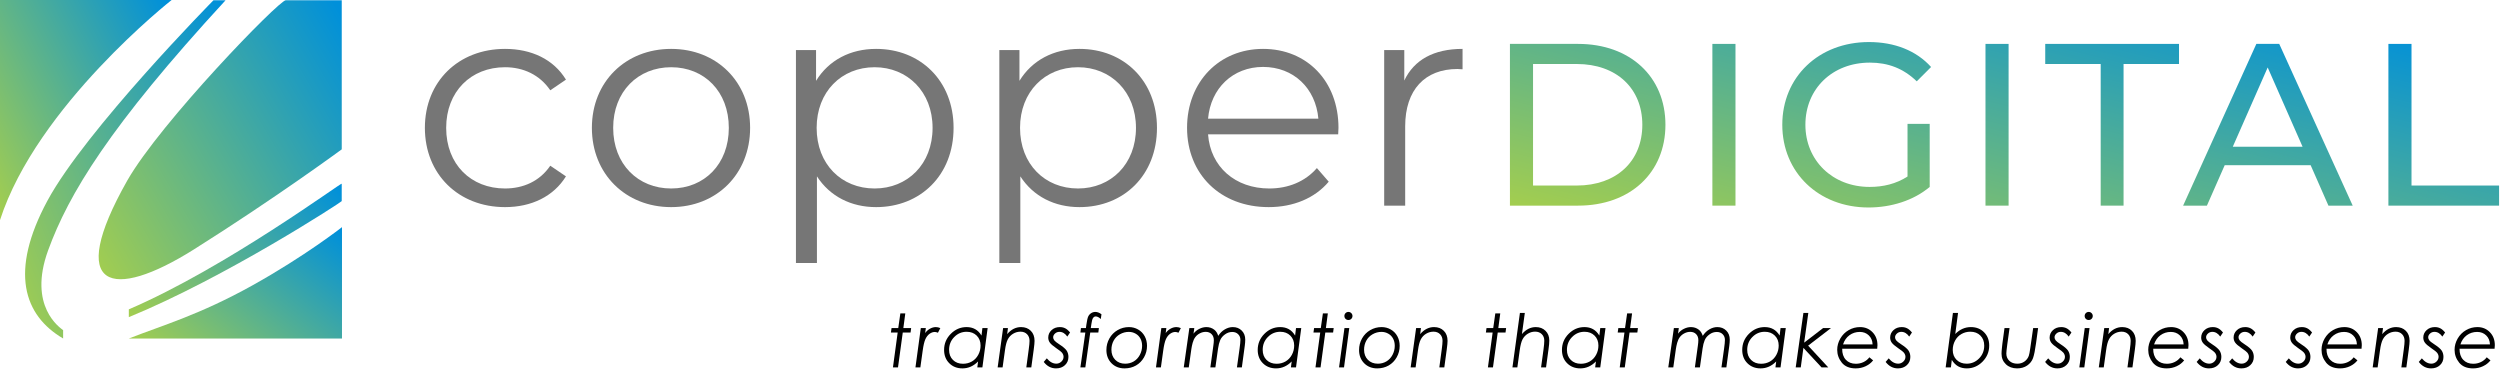
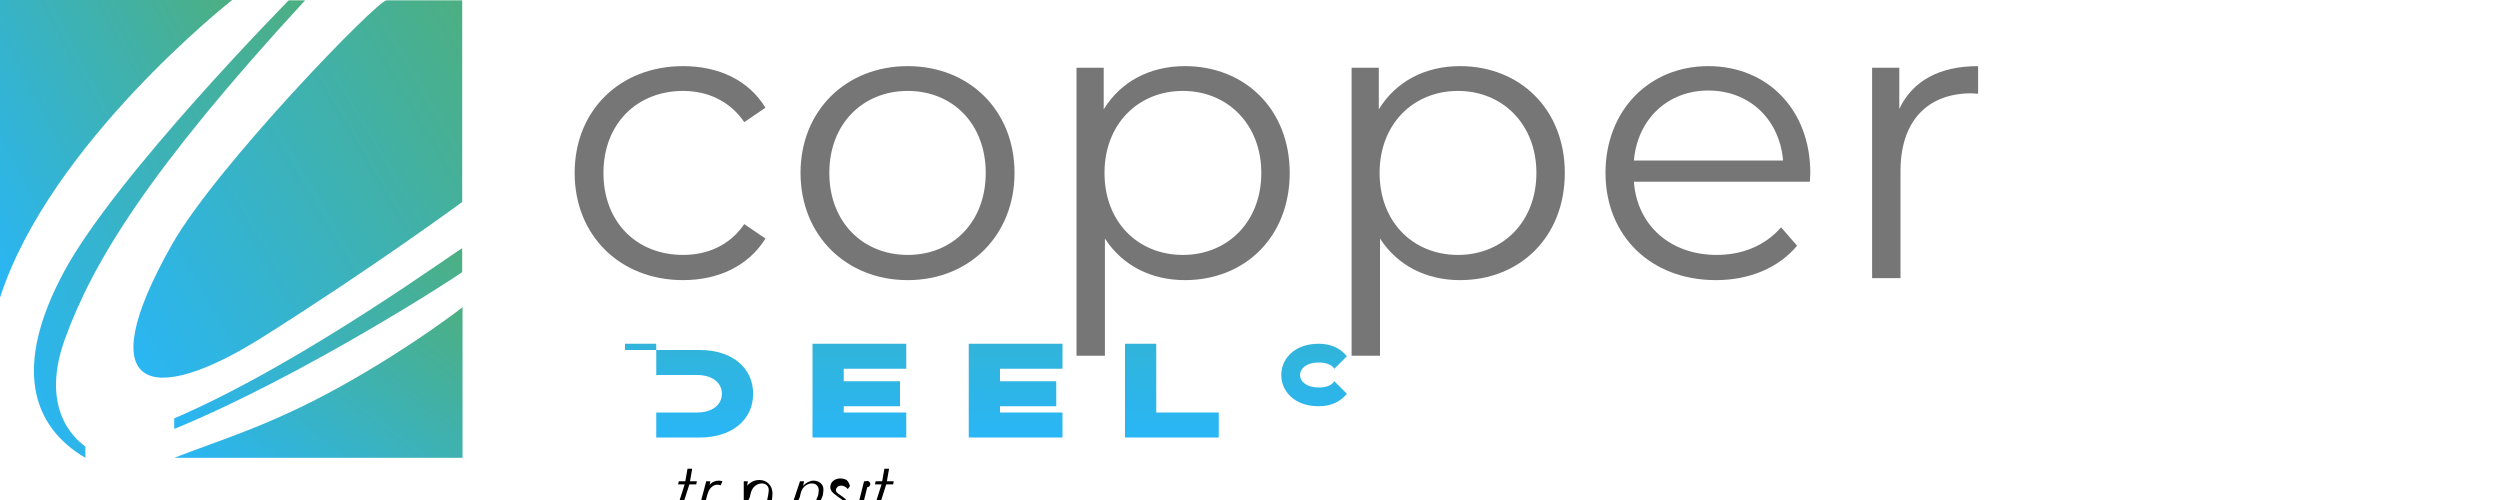
- <svg xmlns="http://www.w3.org/2000/svg" width="1082" height="160" viewBox="0 0 1082 160" fill="none">
-   <path d="M0 95.262V18.354L0 0.009L19.112 0C37.655 0 74.285 0 74.285 0C74.285 0 15.927 45.83 0 95.262Z" fill="url(#paint0_linear_273_31)" />
-   <path d="M123.676 0.114C126.634 0.114 128.227 0.114 129.933 0.114C134.525 0.114 147.907 0.114 147.907 0.114C147.907 0.114 147.907 12.904 147.907 16.779C147.907 25.563 147.907 64.636 147.907 64.636C147.907 64.636 119.126 85.805 83.86 107.988C48.595 130.171 28.118 125.779 55.079 78.148C69.413 53.038 120.719 0.114 123.676 0.114Z" fill="url(#paint1_linear_273_31)" />
-   <path d="M55.752 146.504C55.752 146.504 117.979 146.504 126.625 146.504C132.272 146.504 148.012 146.504 148.012 146.504C148.012 146.504 148.012 133.828 148.012 127.023C148.012 109.795 148.012 98.31 148.012 98.31C148.012 98.31 132.085 110.809 109.219 123.533C86.353 136.257 70.427 140.761 55.752 146.504Z" fill="url(#paint2_linear_273_31)" />
-   <path d="M147.898 79.497C147.898 78.821 97.73 115.868 55.752 133.884V137.262C97.73 120.034 147.898 87.379 147.898 87.041C147.898 86.478 147.898 79.835 147.898 79.497Z" fill="url(#paint3_linear_273_31)" />
-   <path d="M20.834 108.326C29.708 84.004 47.34 54.727 97.623 0.114C94.779 0.114 92.39 0.114 92.39 0.114C92.39 0.114 36.988 56.303 20.493 86.931C3.998 117.559 10.255 136.477 27.319 146.498V142.895C26.067 141.882 11.961 132.648 20.834 108.326Z" fill="url(#paint4_linear_273_31)" />
-   <path d="M653.5 89H683C705.5 89 720.8 74.8 720.8 54C720.8 33.2 705.5 19 683 19H653.5V89ZM663.5 80.3V27.7H682.4C699.7 27.7 710.8 38.3 710.8 54C710.8 69.7 699.7 80.3 682.4 80.3H663.5Z" fill="url(#paint5_linear_273_31)" />
-   <path d="M741.117 89H751.117V19H741.117V89Z" fill="url(#paint6_linear_273_31)" />
-   <path d="M825.574 76.4C820.574 79.6 815.074 80.9 809.174 80.9C793.074 80.9 781.374 69.4 781.374 54C781.374 38.4 793.074 27.1 809.274 27.1C817.174 27.1 823.774 29.6 829.574 35.2L835.774 29C829.374 21.9 819.974 18.2 808.874 18.2C787.174 18.2 771.374 33.3 771.374 54C771.374 74.7 787.174 89.8 808.674 89.8C818.474 89.8 828.174 86.8 835.174 80.9V53.6H825.574V76.4Z" fill="url(#paint7_linear_273_31)" />
-   <path d="M859.32 89H869.32V19H859.32V89Z" fill="url(#paint8_linear_273_31)" />
-   <path d="M909.177 89H919.077V27.7H943.077V19H885.177V27.7H909.177V89Z" fill="url(#paint9_linear_273_31)" />
-   <path d="M1007.75 89H1018.25L986.453 19H976.553L944.853 89H955.153L962.853 71.5H1000.05L1007.75 89ZM966.353 63.5L981.453 29.2L996.553 63.5H966.353Z" fill="url(#paint10_linear_273_31)" />
-   <path d="M1033.7 89H1081.6V80.3H1043.7V19H1033.7V89Z" fill="url(#paint11_linear_273_31)" />
+ <svg xmlns="http://www.w3.org/2000/svg" width="800" height="160" viewBox="0 0 800 160" fill="none">
+   <path d="M0 95.262V18.354L0 0.009L19.112 0C37.655 0 74.285 0 74.285 0C74.285 0 15.927 45.83 0 95.262Z" fill="url(#paint0_linear)" />
+   <path d="M123.676 0.114C126.634 0.114 128.227 0.114 129.933 0.114C134.525 0.114 147.907 0.114 147.907 0.114C147.907 0.114 147.907 12.904 147.907 16.779C147.907 25.563 147.907 64.636 147.907 64.636C147.907 64.636 119.126 85.805 83.86 107.988C48.595 130.171 28.118 125.779 55.079 78.148C69.413 53.038 120.719 0.114 123.676 0.114Z" fill="url(#paint1_linear)" />
+   <path d="M55.752 146.504C55.752 146.504 117.979 146.504 126.625 146.504C132.272 146.504 148.012 146.504 148.012 146.504C148.012 146.504 148.012 133.828 148.012 127.023C148.012 109.795 148.012 98.31 148.012 98.31C148.012 98.31 132.085 110.809 109.219 123.533C86.353 136.257 70.427 140.761 55.752 146.504Z" fill="url(#paint2_linear)" />
+   <path d="M147.898 79.497C147.898 78.821 97.73 115.868 55.752 133.884V137.262C97.73 120.034 147.898 87.379 147.898 87.041C147.898 86.478 147.898 79.835 147.898 79.497Z" fill="url(#paint3_linear)" />
+   <path d="M20.834 108.326C29.708 84.004 47.34 54.727 97.623 0.114C94.779 0.114 92.39 0.114 92.39 0.114C92.39 0.114 36.988 56.303 20.493 86.931C3.998 117.559 10.255 136.477 27.319 146.498V142.895C26.067 141.882 11.961 132.648 20.834 108.326Z" fill="url(#paint4_linear)" />
  <path d="M218.577 89.64C229.969 89.64 239.569 85.032 244.945 76.328L238.161 71.72C233.553 78.504 226.385 81.576 218.577 81.576C203.857 81.576 193.105 71.208 193.105 55.336C193.105 39.592 203.857 29.096 218.577 29.096C226.385 29.096 233.553 32.296 238.161 39.08L244.945 34.472C239.569 25.64 229.969 21.16 218.577 21.16C198.481 21.16 183.889 35.24 183.889 55.336C183.889 75.432 198.481 89.64 218.577 89.64Z" fill="#767676" />
  <path d="M290.473 89.64C310.185 89.64 324.649 75.304 324.649 55.336C324.649 35.368 310.185 21.16 290.473 21.16C270.761 21.16 256.169 35.368 256.169 55.336C256.169 75.304 270.761 89.64 290.473 89.64ZM290.473 81.576C276.137 81.576 265.385 71.08 265.385 55.336C265.385 39.592 276.137 29.096 290.473 29.096C304.809 29.096 315.433 39.592 315.433 55.336C315.433 71.08 304.809 81.576 290.473 81.576Z" fill="#767676" />
  <path d="M379.171 21.16C368.035 21.16 358.691 26.024 353.187 34.984V21.672H344.483V113.832H353.571V76.328C359.203 85.032 368.419 89.64 379.171 89.64C398.371 89.64 412.707 75.816 412.707 55.336C412.707 34.984 398.371 21.16 379.171 21.16ZM378.531 81.576C364.195 81.576 353.443 71.08 353.443 55.336C353.443 39.72 364.195 29.096 378.531 29.096C392.739 29.096 403.619 39.72 403.619 55.336C403.619 71.08 392.739 81.576 378.531 81.576Z" fill="#767676" />
  <path d="M467.201 21.16C456.065 21.16 446.721 26.024 441.217 34.984V21.672H432.513V113.832H441.601V76.328C447.233 85.032 456.449 89.64 467.201 89.64C486.401 89.64 500.737 75.816 500.737 55.336C500.737 34.984 486.401 21.16 467.201 21.16ZM466.561 81.576C452.225 81.576 441.473 71.08 441.473 55.336C441.473 39.72 452.225 29.096 466.561 29.096C480.769 29.096 491.649 39.72 491.649 55.336C491.649 71.08 480.769 81.576 466.561 81.576Z" fill="#767676" />
  <path d="M579.295 55.336C579.295 35.112 565.599 21.16 546.655 21.16C527.711 21.16 513.759 35.368 513.759 55.336C513.759 75.304 528.095 89.64 549.087 89.64C559.711 89.64 569.055 85.8 575.071 78.632L569.951 72.744C564.831 78.632 557.535 81.576 549.343 81.576C534.623 81.576 523.871 72.232 522.847 58.152H579.167C579.167 57.128 579.295 56.104 579.295 55.336ZM546.655 28.968C559.839 28.968 569.439 38.184 570.591 51.368H522.847C523.999 38.184 533.599 28.968 546.655 28.968Z" fill="#767676" />
  <path d="M607.777 34.856V21.672H599.073V89H608.161V54.696C608.161 38.824 616.737 29.864 630.817 29.864C631.457 29.864 632.225 29.992 632.993 29.992V21.16C620.577 21.16 612.001 25.896 607.777 34.856Z" fill="#767676" />
-   <path d="M389.672 135.641H391.812L390.969 142H394.344L394.094 143.906H390.719L388.656 159H386.469L388.516 143.906H385.594L385.859 142H388.766L389.672 135.641Z" fill="black" />
-   <path d="M398.522 142H400.694L400.413 144.141C400.996 143.328 401.699 142.698 402.522 142.25C403.345 141.792 404.189 141.562 405.053 141.562C405.668 141.562 406.308 141.708 406.975 142L405.944 144C405.402 143.781 404.949 143.672 404.584 143.672C403.824 143.672 403.069 143.938 402.319 144.469C401.579 145 400.975 145.776 400.506 146.797C400.048 147.807 399.657 149.474 399.334 151.797L398.334 159H396.209L398.522 142Z" fill="black" />
-   <path d="M425.184 159H422.981L423.309 156.438C421.341 158.438 419.085 159.438 416.544 159.438C414.231 159.438 412.33 158.693 410.841 157.203C409.351 155.714 408.606 153.797 408.606 151.453C408.606 148.745 409.57 146.422 411.497 144.484C413.434 142.536 415.71 141.562 418.325 141.562C419.742 141.562 420.981 141.859 422.044 142.453C423.117 143.047 424.033 143.974 424.794 145.234L425.184 142H427.45L425.184 159ZM416.778 157.438C418.184 157.438 419.466 157.109 420.622 156.453C421.778 155.786 422.695 154.833 423.372 153.594C424.049 152.354 424.388 151.005 424.388 149.547C424.388 147.786 423.83 146.354 422.716 145.25C421.601 144.146 420.153 143.594 418.372 143.594C416.278 143.594 414.486 144.349 412.997 145.859C411.507 147.37 410.763 149.224 410.763 151.422C410.763 153.224 411.32 154.677 412.434 155.781C413.549 156.885 414.997 157.438 416.778 157.438Z" fill="black" />
-   <path d="M434.144 142H436.237L435.909 144.609C437.628 142.578 439.628 141.562 441.909 141.562C443.659 141.562 445.071 142.104 446.144 143.188C447.217 144.26 447.753 145.708 447.753 147.531C447.753 148.26 447.639 149.484 447.409 151.203L446.347 159H444.191L445.237 151.203C445.467 149.536 445.581 148.307 445.581 147.516C445.581 146.328 445.222 145.37 444.503 144.641C443.784 143.911 442.842 143.547 441.675 143.547C440.529 143.547 439.461 143.844 438.472 144.438C437.493 145.021 436.732 145.823 436.191 146.844C435.649 147.854 435.232 149.458 434.941 151.656L433.925 159H431.784L434.144 142Z" fill="black" />
-   <path d="M463.119 143.906L461.931 145.672C460.973 144.307 459.838 143.625 458.525 143.625C457.775 143.625 457.134 143.87 456.603 144.359C456.072 144.849 455.806 145.391 455.806 145.984C455.806 146.443 455.968 146.88 456.291 147.297C456.603 147.714 457.317 148.281 458.431 149C460.056 150.052 461.129 150.969 461.65 151.75C462.16 152.542 462.416 153.453 462.416 154.484C462.416 155.911 461.916 157.094 460.916 158.031C459.926 158.969 458.634 159.438 457.041 159.438C454.936 159.438 453.166 158.505 451.728 156.641L453.056 155.094C454.317 156.625 455.686 157.391 457.166 157.391C458.009 157.391 458.744 157.094 459.369 156.5C459.994 155.906 460.306 155.219 460.306 154.438C460.306 153.802 460.072 153.193 459.603 152.609C459.301 152.234 458.489 151.599 457.166 150.703C455.739 149.724 454.801 148.911 454.353 148.266C453.905 147.63 453.681 146.911 453.681 146.109C453.681 144.849 454.155 143.776 455.103 142.891C456.051 142.005 457.249 141.562 458.697 141.562C459.551 141.562 460.322 141.734 461.009 142.078C461.707 142.422 462.41 143.031 463.119 143.906Z" fill="black" />
-   <path d="M476.719 136.016L476.422 138.078C475.641 137.328 474.906 136.953 474.219 136.953C473.781 136.953 473.406 137.167 473.094 137.594C472.781 138.021 472.536 138.885 472.359 140.188L472.094 142H475.594L475.359 143.922H471.859L469.734 159H467.594L469.734 143.922H467.594L467.828 142H469.984L470.188 140.5C470.438 138.74 470.703 137.562 470.984 136.969C471.266 136.375 471.682 135.901 472.234 135.547C472.786 135.182 473.396 135 474.062 135C474.938 135 475.823 135.339 476.719 136.016Z" fill="black" />
-   <path d="M488.6 141.562C490.048 141.562 491.376 141.911 492.584 142.609C493.793 143.297 494.735 144.26 495.412 145.5C496.09 146.729 496.428 148.125 496.428 149.688C496.428 151.469 495.996 153.125 495.131 154.656C494.267 156.177 493.105 157.354 491.647 158.188C490.189 159.021 488.537 159.438 486.694 159.438C484.412 159.438 482.532 158.693 481.053 157.203C479.584 155.703 478.85 153.797 478.85 151.484C478.85 149.672 479.282 148 480.147 146.469C481.011 144.938 482.194 143.74 483.694 142.875C485.204 142 486.84 141.562 488.6 141.562ZM488.553 143.641C487.199 143.641 485.923 143.979 484.725 144.656C483.537 145.333 482.621 146.266 481.975 147.453C481.34 148.63 481.022 149.932 481.022 151.359C481.022 153.151 481.574 154.609 482.678 155.734C483.782 156.849 485.209 157.406 486.959 157.406C488.324 157.406 489.558 157.083 490.662 156.438C491.777 155.781 492.662 154.839 493.319 153.609C493.975 152.38 494.303 151.062 494.303 149.656C494.303 148.479 494.058 147.438 493.569 146.531C493.079 145.615 492.386 144.906 491.491 144.406C490.595 143.896 489.616 143.641 488.553 143.641Z" fill="black" />
-   <path d="M502.622 142H504.794L504.512 144.141C505.096 143.328 505.799 142.698 506.622 142.25C507.445 141.792 508.289 141.562 509.153 141.562C509.768 141.562 510.408 141.708 511.075 142L510.044 144C509.502 143.781 509.049 143.672 508.684 143.672C507.924 143.672 507.169 143.938 506.419 144.469C505.679 145 505.075 145.776 504.606 146.797C504.148 147.807 503.757 149.474 503.434 151.797L502.434 159H500.309L502.622 142Z" fill="black" />
-   <path d="M514.753 142H516.894L516.55 144.406C517.206 143.521 518.045 142.828 519.066 142.328C520.086 141.818 521.113 141.562 522.144 141.562C523.425 141.562 524.56 141.943 525.55 142.703C526.31 143.297 526.878 144.182 527.253 145.359C528.024 144.151 528.972 143.219 530.097 142.562C531.232 141.896 532.383 141.562 533.55 141.562C535.123 141.562 536.415 142.068 537.425 143.078C538.435 144.089 538.941 145.396 538.941 147C538.941 147.729 538.873 148.62 538.738 149.672L537.472 159H535.347L536.488 150.844C536.727 149.135 536.847 147.885 536.847 147.094C536.847 146.104 536.519 145.286 535.863 144.641C535.217 143.995 534.363 143.672 533.3 143.672C532.175 143.672 531.128 144.026 530.159 144.734C529.191 145.432 528.503 146.26 528.097 147.219C527.691 148.177 527.383 149.385 527.175 150.844L526.019 159H523.847L525.128 149.672C525.274 148.682 525.347 147.87 525.347 147.234C525.347 146.141 525.024 145.266 524.378 144.609C523.732 143.953 522.889 143.625 521.847 143.625C520.972 143.625 520.133 143.833 519.331 144.25C518.529 144.656 517.873 145.193 517.363 145.859C516.852 146.526 516.461 147.354 516.191 148.344C515.93 149.323 515.743 150.208 515.628 151L514.503 159H512.331L514.753 142Z" fill="black" />
-   <path d="M560.916 159H558.712L559.041 156.438C557.072 158.438 554.817 159.438 552.275 159.438C549.962 159.438 548.061 158.693 546.572 157.203C545.082 155.714 544.337 153.797 544.337 151.453C544.337 148.745 545.301 146.422 547.228 144.484C549.166 142.536 551.442 141.562 554.056 141.562C555.473 141.562 556.712 141.859 557.775 142.453C558.848 143.047 559.765 143.974 560.525 145.234L560.916 142H563.181L560.916 159ZM552.509 157.438C553.916 157.438 555.197 157.109 556.353 156.453C557.509 155.786 558.426 154.833 559.103 153.594C559.78 152.354 560.119 151.005 560.119 149.547C560.119 147.786 559.561 146.354 558.447 145.25C557.332 144.146 555.884 143.594 554.103 143.594C552.009 143.594 550.218 144.349 548.728 145.859C547.239 147.37 546.494 149.224 546.494 151.422C546.494 153.224 547.051 154.677 548.166 155.781C549.28 156.885 550.728 157.438 552.509 157.438Z" fill="black" />
-   <path d="M572.547 135.641H574.688L573.844 142H577.219L576.969 143.906H573.594L571.531 159H569.344L571.391 143.906H568.469L568.734 142H571.641L572.547 135.641Z" fill="black" />
-   <path d="M583.6 135C584.079 135 584.491 135.172 584.834 135.516C585.178 135.859 585.35 136.271 585.35 136.75C585.35 137.24 585.178 137.656 584.834 138C584.491 138.333 584.079 138.5 583.6 138.5C583.11 138.5 582.694 138.333 582.35 138C582.017 137.656 581.85 137.24 581.85 136.75C581.85 136.271 582.017 135.859 582.35 135.516C582.694 135.172 583.11 135 583.6 135ZM581.881 142H583.959L581.694 159H579.538L581.881 142Z" fill="black" />
-   <path d="M597.95 141.562C599.398 141.562 600.726 141.911 601.934 142.609C603.143 143.297 604.085 144.26 604.762 145.5C605.44 146.729 605.778 148.125 605.778 149.688C605.778 151.469 605.346 153.125 604.481 154.656C603.617 156.177 602.455 157.354 600.997 158.188C599.539 159.021 597.887 159.438 596.044 159.438C593.762 159.438 591.882 158.693 590.403 157.203C588.934 155.703 588.2 153.797 588.2 151.484C588.2 149.672 588.632 148 589.497 146.469C590.361 144.938 591.544 143.74 593.044 142.875C594.554 142 596.19 141.562 597.95 141.562ZM597.903 143.641C596.549 143.641 595.273 143.979 594.075 144.656C592.887 145.333 591.971 146.266 591.325 147.453C590.69 148.63 590.372 149.932 590.372 151.359C590.372 153.151 590.924 154.609 592.028 155.734C593.132 156.849 594.559 157.406 596.309 157.406C597.674 157.406 598.908 157.083 600.012 156.438C601.127 155.781 602.012 154.839 602.669 153.609C603.325 152.38 603.653 151.062 603.653 149.656C603.653 148.479 603.408 147.438 602.919 146.531C602.429 145.615 601.736 144.906 600.841 144.406C599.945 143.896 598.966 143.641 597.903 143.641Z" fill="black" />
-   <path d="M612.894 142H614.988L614.659 144.609C616.378 142.578 618.378 141.562 620.659 141.562C622.409 141.562 623.821 142.104 624.894 143.188C625.967 144.26 626.503 145.708 626.503 147.531C626.503 148.26 626.389 149.484 626.159 151.203L625.097 159H622.941L623.988 151.203C624.217 149.536 624.331 148.307 624.331 147.516C624.331 146.328 623.972 145.37 623.253 144.641C622.534 143.911 621.592 143.547 620.425 143.547C619.279 143.547 618.211 143.844 617.222 144.438C616.243 145.021 615.482 145.823 614.941 146.844C614.399 147.854 613.982 149.458 613.691 151.656L612.675 159H610.534L612.894 142Z" fill="black" />
-   <path d="M647.172 135.641H649.312L648.469 142H651.844L651.594 143.906H648.219L646.156 159H643.969L646.016 143.906H643.094L643.359 142H646.266L647.172 135.641Z" fill="black" />
-   <path d="M657.819 135.438H659.944L658.694 144.578C660.444 142.568 662.444 141.562 664.694 141.562C666.413 141.562 667.814 142.099 668.897 143.172C669.991 144.245 670.538 145.641 670.538 147.359C670.538 148.307 670.423 149.583 670.194 151.188L669.131 159H666.975L668.038 151.188C668.256 149.615 668.366 148.365 668.366 147.438C668.366 146.271 668.001 145.328 667.272 144.609C666.543 143.891 665.584 143.531 664.397 143.531C663.293 143.531 662.246 143.828 661.256 144.422C660.277 145.016 659.517 145.818 658.975 146.828C658.444 147.839 658.027 149.443 657.725 151.641L656.709 159H654.584L657.819 135.438Z" fill="black" />
-   <path d="M692.591 159H690.388L690.716 156.438C688.747 158.438 686.492 159.438 683.95 159.438C681.638 159.438 679.736 158.693 678.247 157.203C676.757 155.714 676.013 153.797 676.013 151.453C676.013 148.745 676.976 146.422 678.903 144.484C680.841 142.536 683.117 141.562 685.731 141.562C687.148 141.562 688.388 141.859 689.45 142.453C690.523 143.047 691.44 143.974 692.2 145.234L692.591 142H694.856L692.591 159ZM684.184 157.438C685.591 157.438 686.872 157.109 688.028 156.453C689.184 155.786 690.101 154.833 690.778 153.594C691.455 152.354 691.794 151.005 691.794 149.547C691.794 147.786 691.236 146.354 690.122 145.25C689.007 144.146 687.559 143.594 685.778 143.594C683.684 143.594 681.893 144.349 680.403 145.859C678.914 147.37 678.169 149.224 678.169 151.422C678.169 153.224 678.726 154.677 679.841 155.781C680.955 156.885 682.403 157.438 684.184 157.438Z" fill="black" />
-   <path d="M704.222 135.641H706.362L705.519 142H708.894L708.644 143.906H705.269L703.206 159H701.019L703.066 143.906H700.144L700.409 142H703.316L704.222 135.641Z" fill="black" />
-   <path d="M724.453 142H726.594L726.25 144.406C726.906 143.521 727.745 142.828 728.766 142.328C729.786 141.818 730.812 141.562 731.844 141.562C733.125 141.562 734.26 141.943 735.25 142.703C736.01 143.297 736.578 144.182 736.953 145.359C737.724 144.151 738.672 143.219 739.797 142.562C740.932 141.896 742.083 141.562 743.25 141.562C744.823 141.562 746.115 142.068 747.125 143.078C748.135 144.089 748.641 145.396 748.641 147C748.641 147.729 748.573 148.62 748.438 149.672L747.172 159H745.047L746.188 150.844C746.427 149.135 746.547 147.885 746.547 147.094C746.547 146.104 746.219 145.286 745.562 144.641C744.917 143.995 744.062 143.672 743 143.672C741.875 143.672 740.828 144.026 739.859 144.734C738.891 145.432 738.203 146.26 737.797 147.219C737.391 148.177 737.083 149.385 736.875 150.844L735.719 159H733.547L734.828 149.672C734.974 148.682 735.047 147.87 735.047 147.234C735.047 146.141 734.724 145.266 734.078 144.609C733.432 143.953 732.589 143.625 731.547 143.625C730.672 143.625 729.833 143.833 729.031 144.25C728.229 144.656 727.573 145.193 727.062 145.859C726.552 146.526 726.161 147.354 725.891 148.344C725.63 149.323 725.443 150.208 725.328 151L724.203 159H722.031L724.453 142Z" fill="black" />
-   <path d="M770.616 159H768.413L768.741 156.438C766.772 158.438 764.517 159.438 761.975 159.438C759.663 159.438 757.761 158.693 756.272 157.203C754.782 155.714 754.038 153.797 754.038 151.453C754.038 148.745 755.001 146.422 756.928 144.484C758.866 142.536 761.142 141.562 763.756 141.562C765.173 141.562 766.413 141.859 767.475 142.453C768.548 143.047 769.465 143.974 770.225 145.234L770.616 142H772.881L770.616 159ZM762.209 157.438C763.616 157.438 764.897 157.109 766.053 156.453C767.209 155.786 768.126 154.833 768.803 153.594C769.48 152.354 769.819 151.005 769.819 149.547C769.819 147.786 769.261 146.354 768.147 145.25C767.032 144.146 765.584 143.594 763.803 143.594C761.709 143.594 759.918 144.349 758.428 145.859C756.939 147.37 756.194 149.224 756.194 151.422C756.194 153.224 756.751 154.677 757.866 155.781C758.98 156.885 760.428 157.438 762.209 157.438Z" fill="black" />
-   <path d="M780.513 135.438H782.638L780.841 148.297L789.028 142H792.434L782.559 149.594L791.263 159H788.356L780.513 150.562L779.372 159H777.184L780.513 135.438Z" fill="black" />
-   <path d="M812.456 150.938H797.3C797.269 152.958 797.795 154.547 798.878 155.703C799.961 156.859 801.404 157.438 803.206 157.438C804.404 157.438 805.514 157.193 806.534 156.703C807.555 156.214 808.399 155.526 809.066 154.641L810.691 155.969C809.868 157.021 808.79 157.865 807.456 158.5C806.133 159.125 804.701 159.438 803.159 159.438C800.493 159.438 798.487 158.615 797.144 156.969C795.81 155.312 795.144 153.453 795.144 151.391C795.144 149.703 795.592 148.078 796.487 146.516C797.394 144.953 798.602 143.74 800.112 142.875C801.623 142 803.258 141.562 805.019 141.562C807.196 141.562 808.998 142.302 810.425 143.781C811.852 145.25 812.566 147.125 812.566 149.406C812.566 149.823 812.529 150.333 812.456 150.938ZM810.456 149.047C810.394 147.443 809.847 146.146 808.816 145.156C807.784 144.156 806.487 143.656 804.925 143.656C803.227 143.656 801.727 144.135 800.425 145.094C799.133 146.052 798.217 147.37 797.675 149.047H810.456Z" fill="black" />
-   <path d="M827.494 143.906L826.306 145.672C825.348 144.307 824.212 143.625 822.9 143.625C822.15 143.625 821.509 143.87 820.978 144.359C820.447 144.849 820.181 145.391 820.181 145.984C820.181 146.443 820.343 146.88 820.666 147.297C820.978 147.714 821.692 148.281 822.806 149C824.431 150.052 825.504 150.969 826.025 151.75C826.535 152.542 826.791 153.453 826.791 154.484C826.791 155.911 826.291 157.094 825.291 158.031C824.301 158.969 823.009 159.438 821.416 159.438C819.311 159.438 817.541 158.505 816.103 156.641L817.431 155.094C818.692 156.625 820.061 157.391 821.541 157.391C822.384 157.391 823.119 157.094 823.744 156.5C824.369 155.906 824.681 155.219 824.681 154.438C824.681 153.802 824.447 153.193 823.978 152.609C823.676 152.234 822.864 151.599 821.541 150.703C820.114 149.724 819.176 148.911 818.728 148.266C818.28 147.63 818.056 146.911 818.056 146.109C818.056 144.849 818.53 143.776 819.478 142.891C820.426 142.005 821.624 141.562 823.072 141.562C823.926 141.562 824.697 141.734 825.384 142.078C826.082 142.422 826.785 143.031 827.494 143.906Z" fill="black" />
-   <path d="M845.225 135.438H847.444L846.241 144.547C848.209 142.557 850.459 141.562 852.991 141.562C855.314 141.562 857.215 142.307 858.694 143.797C860.183 145.286 860.928 147.203 860.928 149.547C860.928 152.255 859.965 154.583 858.038 156.531C856.11 158.469 853.84 159.438 851.225 159.438C849.808 159.438 848.564 159.141 847.491 158.547C846.418 157.943 845.501 157.01 844.741 155.75L844.35 159H842.084L845.225 135.438ZM852.756 143.562C851.36 143.562 850.079 143.896 848.913 144.562C847.756 145.219 846.84 146.167 846.163 147.406C845.485 148.646 845.147 149.995 845.147 151.453C845.147 153.214 845.704 154.646 846.819 155.75C847.944 156.854 849.392 157.406 851.163 157.406C853.256 157.406 855.048 156.651 856.538 155.141C858.027 153.63 858.772 151.776 858.772 149.578C858.772 147.776 858.215 146.323 857.1 145.219C855.996 144.115 854.548 143.562 852.756 143.562Z" fill="black" />
-   <path d="M867.544 142H869.731L868.747 149.109C868.476 151.12 868.341 152.411 868.341 152.984C868.341 154.286 868.773 155.349 869.638 156.172C870.513 156.995 871.664 157.406 873.091 157.406C874.278 157.406 875.309 157.094 876.184 156.469C877.059 155.844 877.684 155.026 878.059 154.016C878.247 153.505 878.471 152.333 878.731 150.5L879.95 142H882.091L881.216 148.438C880.799 151.51 880.356 153.698 879.888 155C879.419 156.292 878.58 157.354 877.372 158.188C876.174 159.021 874.71 159.438 872.981 159.438C871.013 159.438 869.398 158.839 868.138 157.641C866.888 156.432 866.263 154.927 866.263 153.125C866.263 152.406 866.32 151.568 866.434 150.609L866.591 149.109L866.669 148.469L867.544 142Z" fill="black" />
-   <path d="M896.519 143.906L895.331 145.672C894.373 144.307 893.237 143.625 891.925 143.625C891.175 143.625 890.534 143.87 890.003 144.359C889.472 144.849 889.206 145.391 889.206 145.984C889.206 146.443 889.368 146.88 889.691 147.297C890.003 147.714 890.717 148.281 891.831 149C893.456 150.052 894.529 150.969 895.05 151.75C895.56 152.542 895.816 153.453 895.816 154.484C895.816 155.911 895.316 157.094 894.316 158.031C893.326 158.969 892.034 159.438 890.441 159.438C888.336 159.438 886.566 158.505 885.128 156.641L886.456 155.094C887.717 156.625 889.086 157.391 890.566 157.391C891.409 157.391 892.144 157.094 892.769 156.5C893.394 155.906 893.706 155.219 893.706 154.438C893.706 153.802 893.472 153.193 893.003 152.609C892.701 152.234 891.889 151.599 890.566 150.703C889.139 149.724 888.201 148.911 887.753 148.266C887.305 147.63 887.081 146.911 887.081 146.109C887.081 144.849 887.555 143.776 888.503 142.891C889.451 142.005 890.649 141.562 892.097 141.562C892.951 141.562 893.722 141.734 894.409 142.078C895.107 142.422 895.81 143.031 896.519 143.906Z" fill="black" />
-   <path d="M903.994 135C904.473 135 904.884 135.172 905.228 135.516C905.572 135.859 905.744 136.271 905.744 136.75C905.744 137.24 905.572 137.656 905.228 138C904.884 138.333 904.473 138.5 903.994 138.5C903.504 138.5 903.088 138.333 902.744 138C902.41 137.656 902.244 137.24 902.244 136.75C902.244 136.271 902.41 135.859 902.744 135.516C903.088 135.172 903.504 135 903.994 135ZM902.275 142H904.353L902.088 159H899.931L902.275 142Z" fill="black" />
-   <path d="M910.719 142H912.812L912.484 144.609C914.203 142.578 916.203 141.562 918.484 141.562C920.234 141.562 921.646 142.104 922.719 143.188C923.792 144.26 924.328 145.708 924.328 147.531C924.328 148.26 924.214 149.484 923.984 151.203L922.922 159H920.766L921.812 151.203C922.042 149.536 922.156 148.307 922.156 147.516C922.156 146.328 921.797 145.37 921.078 144.641C920.359 143.911 919.417 143.547 918.25 143.547C917.104 143.547 916.036 143.844 915.047 144.438C914.068 145.021 913.307 145.823 912.766 146.844C912.224 147.854 911.807 149.458 911.516 151.656L910.5 159H908.359L910.719 142Z" fill="black" />
-   <path d="M947.069 150.938H931.912C931.881 152.958 932.407 154.547 933.491 155.703C934.574 156.859 936.017 157.438 937.819 157.438C939.017 157.438 940.126 157.193 941.147 156.703C942.168 156.214 943.011 155.526 943.678 154.641L945.303 155.969C944.48 157.021 943.402 157.865 942.069 158.5C940.746 159.125 939.314 159.438 937.772 159.438C935.105 159.438 933.1 158.615 931.756 156.969C930.423 155.312 929.756 153.453 929.756 151.391C929.756 149.703 930.204 148.078 931.1 146.516C932.006 144.953 933.215 143.74 934.725 142.875C936.235 142 937.871 141.562 939.631 141.562C941.808 141.562 943.61 142.302 945.037 143.781C946.465 145.25 947.178 147.125 947.178 149.406C947.178 149.823 947.142 150.333 947.069 150.938ZM945.069 149.047C945.006 147.443 944.459 146.146 943.428 145.156C942.397 144.156 941.1 143.656 939.537 143.656C937.84 143.656 936.34 144.135 935.037 145.094C933.746 146.052 932.829 147.37 932.287 149.047H945.069Z" fill="black" />
-   <path d="M962.106 143.906L960.919 145.672C959.96 144.307 958.825 143.625 957.513 143.625C956.763 143.625 956.122 143.87 955.591 144.359C955.059 144.849 954.794 145.391 954.794 145.984C954.794 146.443 954.955 146.88 955.278 147.297C955.591 147.714 956.304 148.281 957.419 149C959.044 150.052 960.117 150.969 960.638 151.75C961.148 152.542 961.403 153.453 961.403 154.484C961.403 155.911 960.903 157.094 959.903 158.031C958.914 158.969 957.622 159.438 956.028 159.438C953.924 159.438 952.153 158.505 950.716 156.641L952.044 155.094C953.304 156.625 954.674 157.391 956.153 157.391C956.997 157.391 957.731 157.094 958.356 156.5C958.981 155.906 959.294 155.219 959.294 154.438C959.294 153.802 959.059 153.193 958.591 152.609C958.289 152.234 957.476 151.599 956.153 150.703C954.726 149.724 953.789 148.911 953.341 148.266C952.893 147.63 952.669 146.911 952.669 146.109C952.669 144.849 953.143 143.776 954.091 142.891C955.039 142.005 956.236 141.562 957.684 141.562C958.539 141.562 959.309 141.734 959.997 142.078C960.695 142.422 961.398 143.031 962.106 143.906Z" fill="black" />
-   <path d="M976.144 143.906L974.956 145.672C973.998 144.307 972.862 143.625 971.55 143.625C970.8 143.625 970.159 143.87 969.628 144.359C969.097 144.849 968.831 145.391 968.831 145.984C968.831 146.443 968.993 146.88 969.316 147.297C969.628 147.714 970.342 148.281 971.456 149C973.081 150.052 974.154 150.969 974.675 151.75C975.185 152.542 975.441 153.453 975.441 154.484C975.441 155.911 974.941 157.094 973.941 158.031C972.951 158.969 971.659 159.438 970.066 159.438C967.961 159.438 966.191 158.505 964.753 156.641L966.081 155.094C967.342 156.625 968.711 157.391 970.191 157.391C971.034 157.391 971.769 157.094 972.394 156.5C973.019 155.906 973.331 155.219 973.331 154.438C973.331 153.802 973.097 153.193 972.628 152.609C972.326 152.234 971.514 151.599 970.191 150.703C968.764 149.724 967.826 148.911 967.378 148.266C966.93 147.63 966.706 146.911 966.706 146.109C966.706 144.849 967.18 143.776 968.128 142.891C969.076 142.005 970.274 141.562 971.722 141.562C972.576 141.562 973.347 141.734 974.034 142.078C974.732 142.422 975.435 143.031 976.144 143.906Z" fill="black" />
-   <path d="M1000.66 143.906L999.469 145.672C998.51 144.307 997.375 143.625 996.062 143.625C995.312 143.625 994.672 143.87 994.141 144.359C993.609 144.849 993.344 145.391 993.344 145.984C993.344 146.443 993.505 146.88 993.828 147.297C994.141 147.714 994.854 148.281 995.969 149C997.594 150.052 998.667 150.969 999.188 151.75C999.698 152.542 999.953 153.453 999.953 154.484C999.953 155.911 999.453 157.094 998.453 158.031C997.464 158.969 996.172 159.438 994.578 159.438C992.474 159.438 990.703 158.505 989.266 156.641L990.594 155.094C991.854 156.625 993.224 157.391 994.703 157.391C995.547 157.391 996.281 157.094 996.906 156.5C997.531 155.906 997.844 155.219 997.844 154.438C997.844 153.802 997.609 153.193 997.141 152.609C996.839 152.234 996.026 151.599 994.703 150.703C993.276 149.724 992.339 148.911 991.891 148.266C991.443 147.63 991.219 146.911 991.219 146.109C991.219 144.849 991.693 143.776 992.641 142.891C993.589 142.005 994.786 141.562 996.234 141.562C997.089 141.562 997.859 141.734 998.547 142.078C999.245 142.422 999.948 143.031 1000.66 143.906Z" fill="black" />
-   <path d="M1022.07 150.938H1006.91C1006.88 152.958 1007.41 154.547 1008.49 155.703C1009.57 156.859 1011.02 157.438 1012.82 157.438C1014.02 157.438 1015.13 157.193 1016.15 156.703C1017.17 156.214 1018.01 155.526 1018.68 154.641L1020.3 155.969C1019.48 157.021 1018.4 157.865 1017.07 158.5C1015.75 159.125 1014.31 159.438 1012.77 159.438C1010.11 159.438 1008.1 158.615 1006.76 156.969C1005.42 155.312 1004.76 153.453 1004.76 151.391C1004.76 149.703 1005.2 148.078 1006.1 146.516C1007.01 144.953 1008.21 143.74 1009.72 142.875C1011.24 142 1012.87 141.562 1014.63 141.562C1016.81 141.562 1018.61 142.302 1020.04 143.781C1021.46 145.25 1022.18 147.125 1022.18 149.406C1022.18 149.823 1022.14 150.333 1022.07 150.938ZM1020.07 149.047C1020.01 147.443 1019.46 146.146 1018.43 145.156C1017.4 144.156 1016.1 143.656 1014.54 143.656C1012.84 143.656 1011.34 144.135 1010.04 145.094C1008.75 146.052 1007.83 147.37 1007.29 149.047H1020.07Z" fill="black" />
-   <path d="M1029.26 142H1031.36L1031.03 144.609C1032.75 142.578 1034.75 141.562 1037.03 141.562C1038.78 141.562 1040.19 142.104 1041.26 143.188C1042.34 144.26 1042.87 145.708 1042.87 147.531C1042.87 148.26 1042.76 149.484 1042.53 151.203L1041.47 159H1039.31L1040.36 151.203C1040.59 149.536 1040.7 148.307 1040.7 147.516C1040.7 146.328 1040.34 145.37 1039.62 144.641C1038.9 143.911 1037.96 143.547 1036.79 143.547C1035.65 143.547 1034.58 143.844 1033.59 144.438C1032.61 145.021 1031.85 145.823 1031.31 146.844C1030.77 147.854 1030.35 149.458 1030.06 151.656L1029.04 159H1026.9L1029.26 142Z" fill="black" />
-   <path d="M1058.24 143.906L1057.05 145.672C1056.09 144.307 1054.96 143.625 1053.64 143.625C1052.89 143.625 1052.25 143.87 1051.72 144.359C1051.19 144.849 1050.92 145.391 1050.92 145.984C1050.92 146.443 1051.09 146.88 1051.41 147.297C1051.72 147.714 1052.44 148.281 1053.55 149C1055.17 150.052 1056.25 150.969 1056.77 151.75C1057.28 152.542 1057.53 153.453 1057.53 154.484C1057.53 155.911 1057.03 157.094 1056.03 158.031C1055.04 158.969 1053.75 159.438 1052.16 159.438C1050.06 159.438 1048.28 158.505 1046.85 156.641L1048.17 155.094C1049.44 156.625 1050.81 157.391 1052.28 157.391C1053.13 157.391 1053.86 157.094 1054.49 156.5C1055.11 155.906 1055.42 155.219 1055.42 154.438C1055.42 153.802 1055.19 153.193 1054.72 152.609C1054.42 152.234 1053.61 151.599 1052.28 150.703C1050.86 149.724 1049.92 148.911 1049.47 148.266C1049.02 147.63 1048.8 146.911 1048.8 146.109C1048.8 144.849 1049.27 143.776 1050.22 142.891C1051.17 142.005 1052.37 141.562 1053.82 141.562C1054.67 141.562 1055.44 141.734 1056.13 142.078C1056.83 142.422 1057.53 143.031 1058.24 143.906Z" fill="black" />
-   <path d="M1079.65 150.938H1064.49C1064.46 152.958 1064.99 154.547 1066.07 155.703C1067.16 156.859 1068.6 157.438 1070.4 157.438C1071.6 157.438 1072.71 157.193 1073.73 156.703C1074.75 156.214 1075.59 155.526 1076.26 154.641L1077.88 155.969C1077.06 157.021 1075.98 157.865 1074.65 158.5C1073.33 159.125 1071.89 159.438 1070.35 159.438C1067.69 159.438 1065.68 158.615 1064.34 156.969C1063 155.312 1062.34 153.453 1062.34 151.391C1062.34 149.703 1062.79 148.078 1063.68 146.516C1064.59 144.953 1065.8 143.74 1067.31 142.875C1068.82 142 1070.45 141.562 1072.21 141.562C1074.39 141.562 1076.19 142.302 1077.62 143.781C1079.05 145.25 1079.76 147.125 1079.76 149.406C1079.76 149.823 1079.72 150.333 1079.65 150.938ZM1077.65 149.047C1077.59 147.443 1077.04 146.146 1076.01 145.156C1074.98 144.156 1073.68 143.656 1072.12 143.656C1070.42 143.656 1068.92 144.135 1067.62 145.094C1066.33 146.052 1065.41 147.37 1064.87 149.047H1077.65Z" fill="black" />
+   <path d="M200 110H210V140H224C234 140 241 134.5 241 126C241 117.5 234 112 224 112H200V110ZM210 132V120H223C228 120 231 122.5 231 126C231 129.5 228 132 223 132H210Z" fill="url(#paint5_linear)" />
+   <path d="M260 110H290V118H270V122H288V130H270V132H290V140H260V110Z" fill="url(#paint6_linear)" />
+   <path d="M310 110H340V118H320V122H338V130H320V132H340V140H310V110Z" fill="url(#paint7_linear)" />
+   <path d="M360 110H370V132H390V140H360V110Z" fill="url(#paint8_linear)" />
+   <path d="M410 120C410 115 414 110 422 110C426 110 429 111.5 431 114L427 118C426 116.5 424 116 422 116C418 116 416 118 416 120C416 122 418 124 422 124C424 124 426 123.5 427 122L431 126C429 128.5 426 130 422 130C414 130 410 125 410 120Z" fill="url(#paint9_linear)" />
+   <path d="M220 150H221.5L220.8 154H223L222.8 155H220.6L219 160H217.5L219.1 155H217L217.2 154H219.3L220 150Z" fill="black" />
+   <path d="M226 154H227.3L227.1 155.2C227.5 154.6 228 154.3 228.5 154.1C229 153.9 229.5 153.8 230 153.8C230.4 153.8 230.8 153.9 231.2 154L230.6 155.3C230.2 155.2 229.9 155.1 229.6 155.1C229 155.1 228.4 155.3 227.9 155.7C227.4 156.1 227 156.6 226.7 157.3C226.4 158 226.1 159.1 225.9 160H224.4L226 154Z" fill="black" />
+   <path d="M238 154H239.3L239.1 155.4C240.2 154.2 241.5 153.6 243 153.6C244.2 153.6 245.2 154 246 154.8C246.8 155.6 247.2 156.7 247.2 158C247.2 158.5 247.1 159.3 247 160H245.5L245.8 158.5C245.9 157.8 246 157.3 246 156.9C246 156.2 245.8 155.7 245.4 155.3C245 154.9 244.5 154.7 243.8 154.7C243.1 154.7 242.5 154.9 241.9 155.3C241.3 155.7 240.9 156.2 240.6 156.8C240.3 157.4 240.1 158.3 239.9 159.2L239.5 160H238L238 154Z" fill="black" />
+   <path d="M256 154H257.3L257 155.5C257.4 155 257.9 154.6 258.5 154.3C259.1 154 259.7 153.8 260.3 153.8C261.2 153.8 262 154.1 262.6 154.6C263.2 155.1 263.5 155.8 263.5 156.7C263.5 157.2 263.4 157.8 263.3 158.5L262.7 160H261.2L261.8 158.5C261.9 157.8 262 157.3 262 156.9C262 156.2 261.8 155.7 261.4 155.3C261 154.9 260.5 154.7 259.8 154.7C259.1 154.7 258.5 154.9 257.9 155.3C257.3 155.7 256.9 156.2 256.6 156.8C256.3 157.4 256.1 158.3 255.9 159.2L255.5 160H254L256 154Z" fill="black" />
+   <path d="M272 155.5L271.3 156.5C270.7 155.8 270 155.4 269.2 155.4C268.7 155.4 268.3 155.5 268 155.8C267.7 156.1 267.5 156.4 267.5 156.8C267.5 157.1 267.6 157.4 267.8 157.6C268 157.8 268.4 158.1 269 158.5C269.9 159.1 270.5 159.6 270.8 160C271.1 160.4 271.3 160.9 271.3 161.5C271.3 162.3 271 162.9 270.4 163.4C269.8 163.9 269 164.2 268 164.2C266.6 164.2 265.5 163.6 264.7 162.3L265.6 161.5C266.4 162.5 267.3 163 268.2 163C268.8 163 269.3 162.8 269.7 162.5C270.1 162.2 270.3 161.8 270.3 161.3C270.3 160.9 270.1 160.5 269.8 160.2C269.6 160 269.1 159.6 268.2 159C267.2 158.3 266.5 157.7 266.2 157.3C265.9 156.9 265.7 156.4 265.7 155.9C265.7 155.1 266 154.4 266.6 153.9C267.2 153.4 268 153.1 268.9 153.1C269.5 153.1 270 153.2 270.5 153.4C271 153.6 271.5 154 272 155.5Z" fill="black" />
+   <path d="M277.5 153.9C277.8 153.9 278 154 278.2 154.2C278.4 154.4 278.5 154.6 278.5 154.9C278.5 155.2 278.4 155.4 278.2 155.6C278 155.8 277.8 155.9 277.5 155.9C277.2 155.9 277 155.8 276.8 155.6C276.6 155.4 276.5 155.2 276.5 154.9C276.5 154.6 276.6 154.4 276.8 154.2C277 154 277.2 153.9 277.5 153.9ZM276.5 154H278L276.5 160H275L276.5 154Z" fill="black" />
+   <path d="M283 150H284.5L283.8 154H286L285.8 155H283.6L282 160H280.5L282.1 155H280L280.2 154H282.3L283 150Z" fill="black" />
  <defs>
-     <linearGradient id="paint0_linear_273_31" x1="71.908" y1="2.44192e-06" x2="-23.665" y2="50.265" gradientUnits="userSpaceOnUse">
-       <stop stop-color="#0090DA" />
-       <stop offset="1" stop-color="#A4CE4E" />
+     <linearGradient id="paint0_linear" x1="71.908" y1="2.44192e-06" x2="-23.665" y2="50.265" gradientUnits="userSpaceOnUse">
+       <stop stop-color="#4CAF84" />
+       <stop offset="1" stop-color="#29B6F6" />
    </linearGradient>
-     <linearGradient id="paint1_linear_273_31" x1="144.541" y1="0.114" x2="16.102" y2="75.596" gradientUnits="userSpaceOnUse">
-       <stop stop-color="#0090DA" />
-       <stop offset="1" stop-color="#A4CE4E" />
+     <linearGradient id="paint1_linear" x1="144.541" y1="0.114" x2="16.102" y2="75.596" gradientUnits="userSpaceOnUse">
+       <stop stop-color="#4CAF84" />
+       <stop offset="1" stop-color="#29B6F6" />
    </linearGradient>
-     <linearGradient id="paint2_linear_273_31" x1="145.059" y1="98.31" x2="88.242" y2="171.668" gradientUnits="userSpaceOnUse">
-       <stop stop-color="#0090DA" />
-       <stop offset="1" stop-color="#A4CE4E" />
+     <linearGradient id="paint2_linear" x1="145.059" y1="98.31" x2="88.242" y2="171.668" gradientUnits="userSpaceOnUse">
+       <stop stop-color="#4CAF84" />
+       <stop offset="1" stop-color="#29B6F6" />
    </linearGradient>
-     <linearGradient id="paint3_linear_273_31" x1="144.949" y1="79.488" x2="74.788" y2="154.959" gradientUnits="userSpaceOnUse">
-       <stop stop-color="#0090DA" />
-       <stop offset="1" stop-color="#A4CE4E" />
+     <linearGradient id="paint3_linear" x1="144.949" y1="79.488" x2="74.788" y2="154.959" gradientUnits="userSpaceOnUse">
+       <stop stop-color="#4CAF84" />
+       <stop offset="1" stop-color="#29B6F6" />
    </linearGradient>
-     <linearGradient id="paint4_linear_273_31" x1="94.846" y1="0.114" x2="-28.029" y2="49.237" gradientUnits="userSpaceOnUse">
-       <stop stop-color="#0090DA" />
-       <stop offset="1" stop-color="#A4CE4E" />
+     <linearGradient id="paint4_linear" x1="94.846" y1="0.114" x2="-28.029" y2="49.237" gradientUnits="userSpaceOnUse">
+       <stop stop-color="#4CAF84" />
+       <stop offset="1" stop-color="#29B6F6" />
    </linearGradient>
-     <linearGradient id="paint5_linear_273_31" x1="1067.9" y1="18.2" x2="1027.16" y2="182.463" gradientUnits="userSpaceOnUse">
-       <stop stop-color="#0090DA" />
-       <stop offset="1" stop-color="#A4CE4E" />
+     <linearGradient id="paint5_linear" x1="400" y1="20" x2="400" y2="140" gradientUnits="userSpaceOnUse">
+       <stop stop-color="#4CAF84" />
+       <stop offset="1" stop-color="#29B6F6" />
    </linearGradient>
-     <linearGradient id="paint6_linear_273_31" x1="1067.9" y1="18.2" x2="1027.16" y2="182.463" gradientUnits="userSpaceOnUse">
-       <stop stop-color="#0090DA" />
-       <stop offset="1" stop-color="#A4CE4E" />
+     <linearGradient id="paint6_linear" x1="400" y1="20" x2="400" y2="140" gradientUnits="userSpaceOnUse">
+       <stop stop-color="#4CAF84" />
+       <stop offset="1" stop-color="#29B6F6" />
    </linearGradient>
-     <linearGradient id="paint7_linear_273_31" x1="1067.9" y1="18.2" x2="1027.16" y2="182.463" gradientUnits="userSpaceOnUse">
-       <stop stop-color="#0090DA" />
-       <stop offset="1" stop-color="#A4CE4E" />
+     <linearGradient id="paint7_linear" x1="400" y1="20" x2="400" y2="140" gradientUnits="userSpaceOnUse">
+       <stop stop-color="#4CAF84" />
+       <stop offset="1" stop-color="#29B6F6" />
    </linearGradient>
-     <linearGradient id="paint8_linear_273_31" x1="1067.9" y1="18.2" x2="1027.16" y2="182.463" gradientUnits="userSpaceOnUse">
-       <stop stop-color="#0090DA" />
-       <stop offset="1" stop-color="#A4CE4E" />
+     <linearGradient id="paint8_linear" x1="400" y1="20" x2="400" y2="140" gradientUnits="userSpaceOnUse">
+       <stop stop-color="#4CAF84" />
+       <stop offset="1" stop-color="#29B6F6" />
    </linearGradient>
-     <linearGradient id="paint9_linear_273_31" x1="1067.9" y1="18.2" x2="1027.16" y2="182.463" gradientUnits="userSpaceOnUse">
-       <stop stop-color="#0090DA" />
-       <stop offset="1" stop-color="#A4CE4E" />
-     </linearGradient>
-     <linearGradient id="paint10_linear_273_31" x1="1067.9" y1="18.2" x2="1027.16" y2="182.463" gradientUnits="userSpaceOnUse">
-       <stop stop-color="#0090DA" />
-       <stop offset="1" stop-color="#A4CE4E" />
-     </linearGradient>
-     <linearGradient id="paint11_linear_273_31" x1="1067.9" y1="18.2" x2="1027.16" y2="182.463" gradientUnits="userSpaceOnUse">
-       <stop stop-color="#0090DA" />
-       <stop offset="1" stop-color="#A4CE4E" />
+     <linearGradient id="paint9_linear" x1="400" y1="20" x2="400" y2="140" gradientUnits="userSpaceOnUse">
+       <stop stop-color="#4CAF84" />
+       <stop offset="1" stop-color="#29B6F6" />
    </linearGradient>
  </defs>
</svg>
